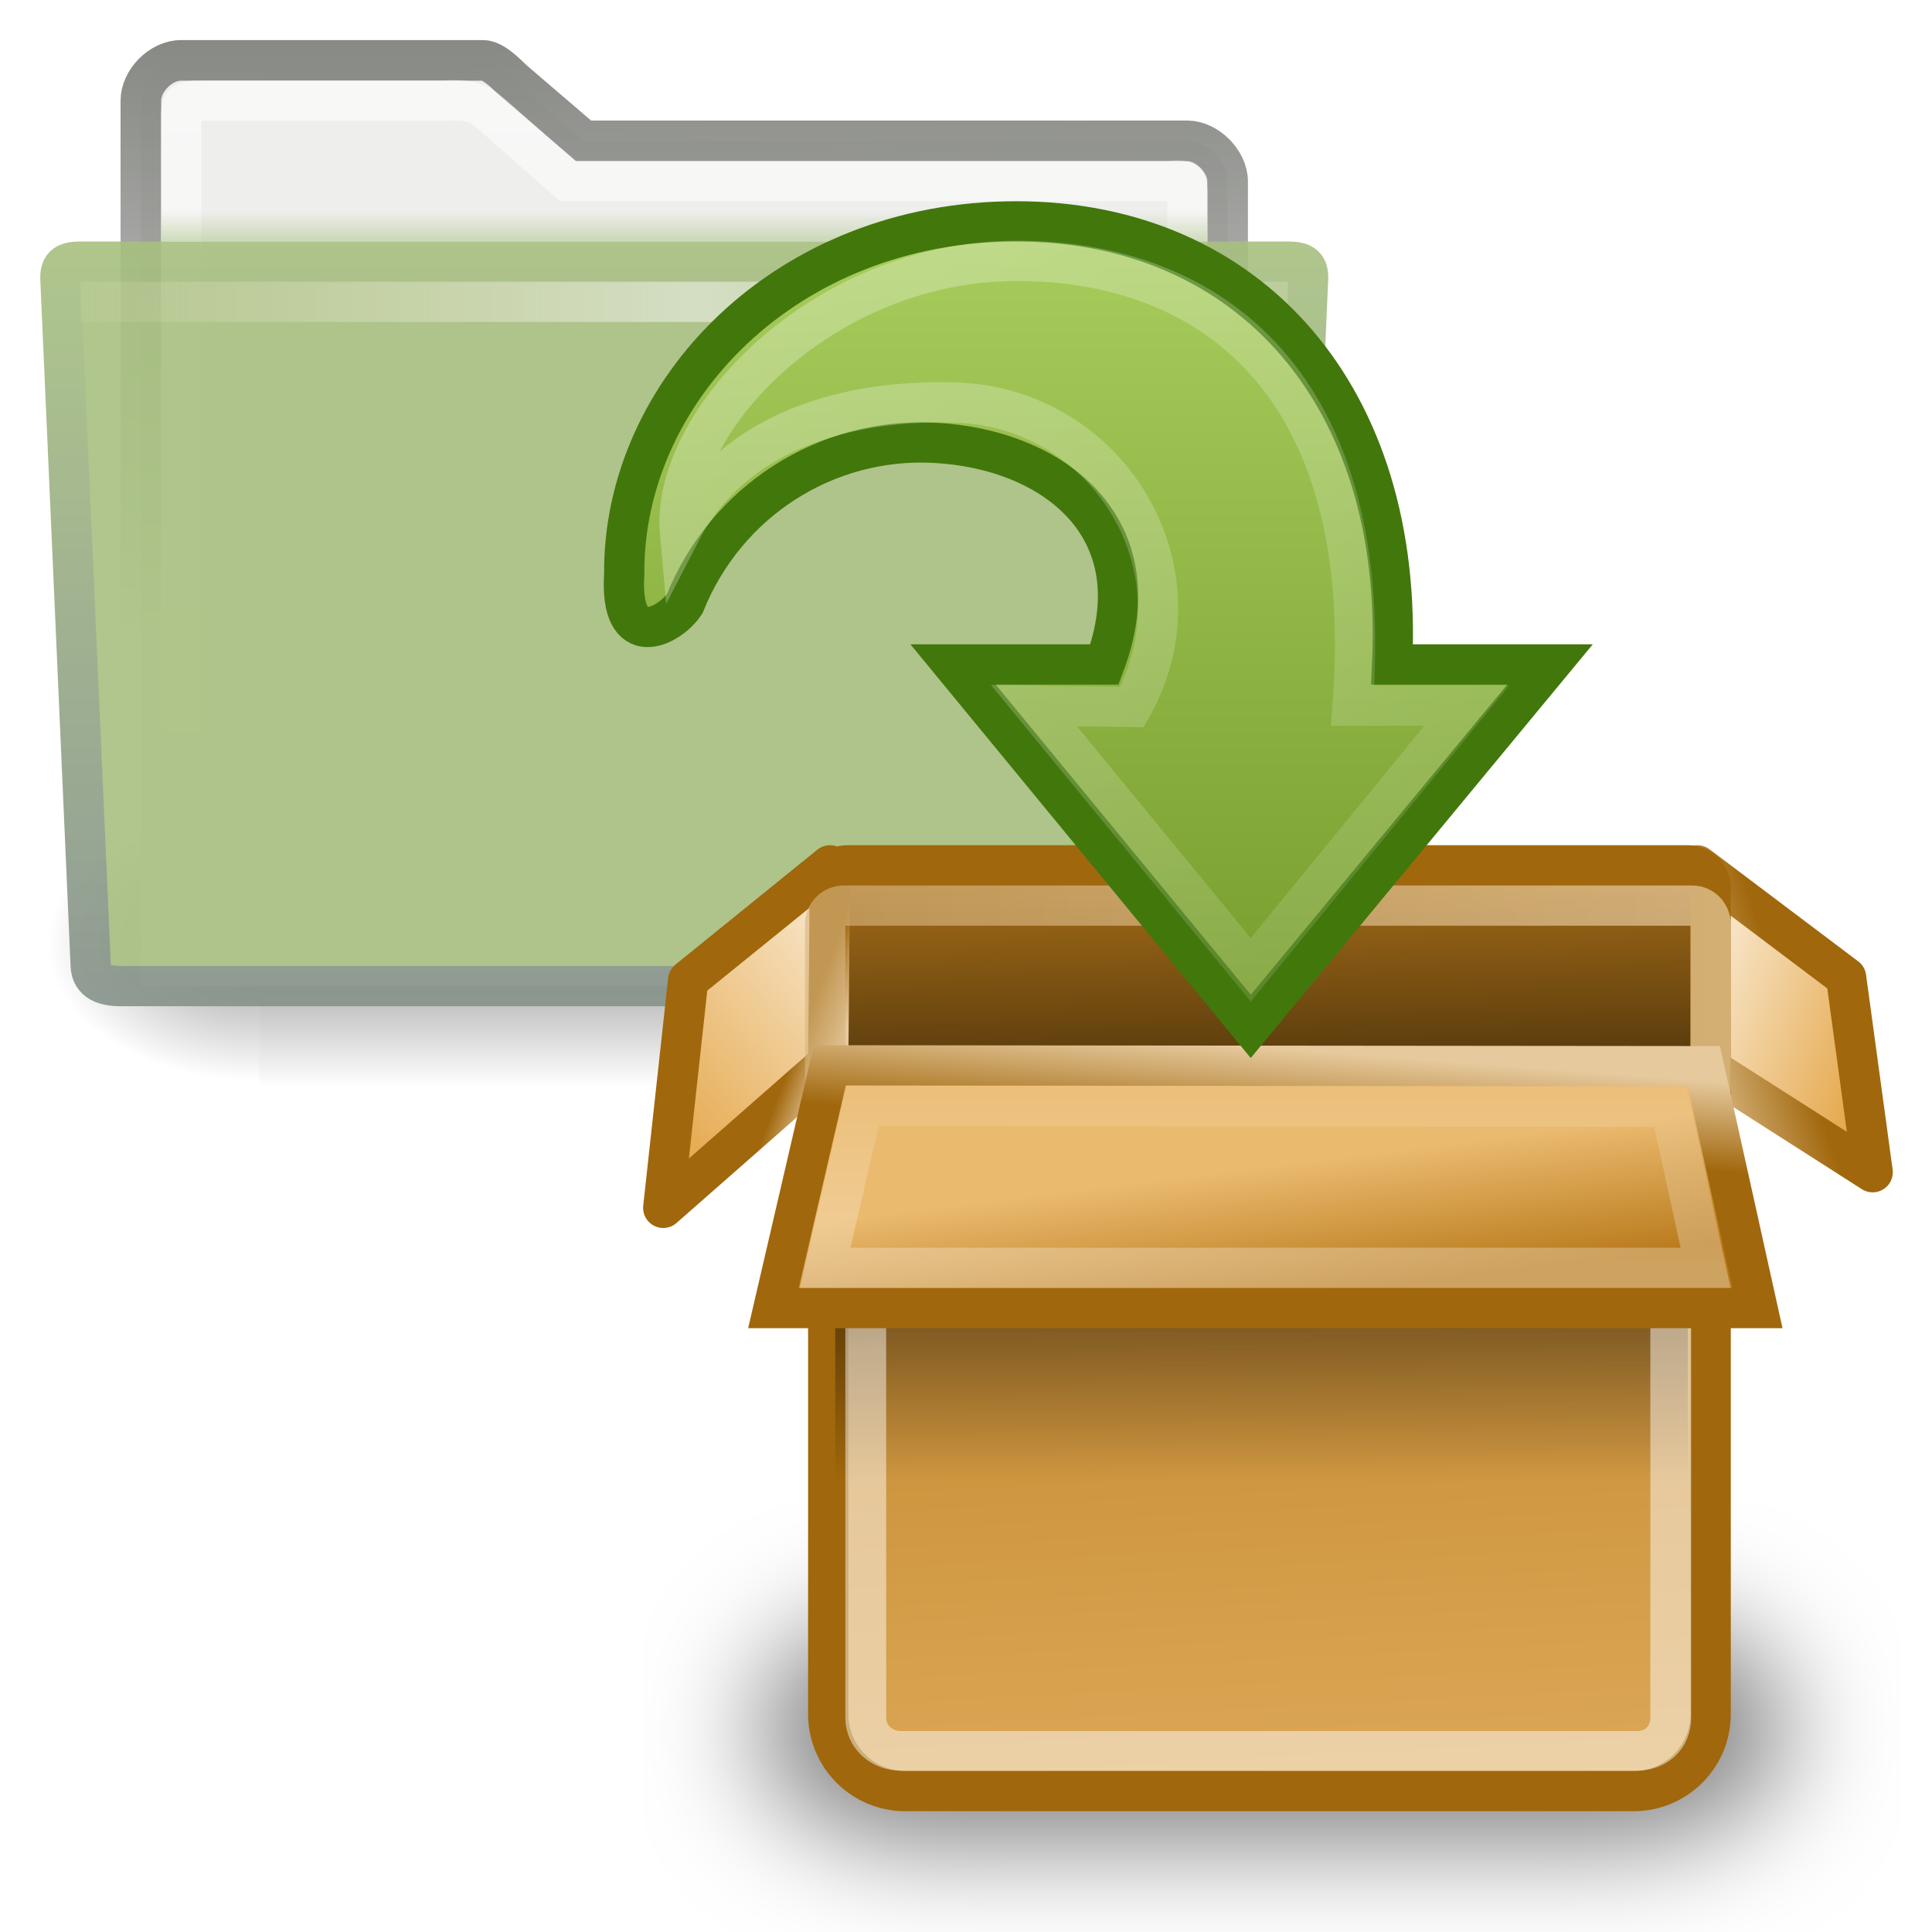
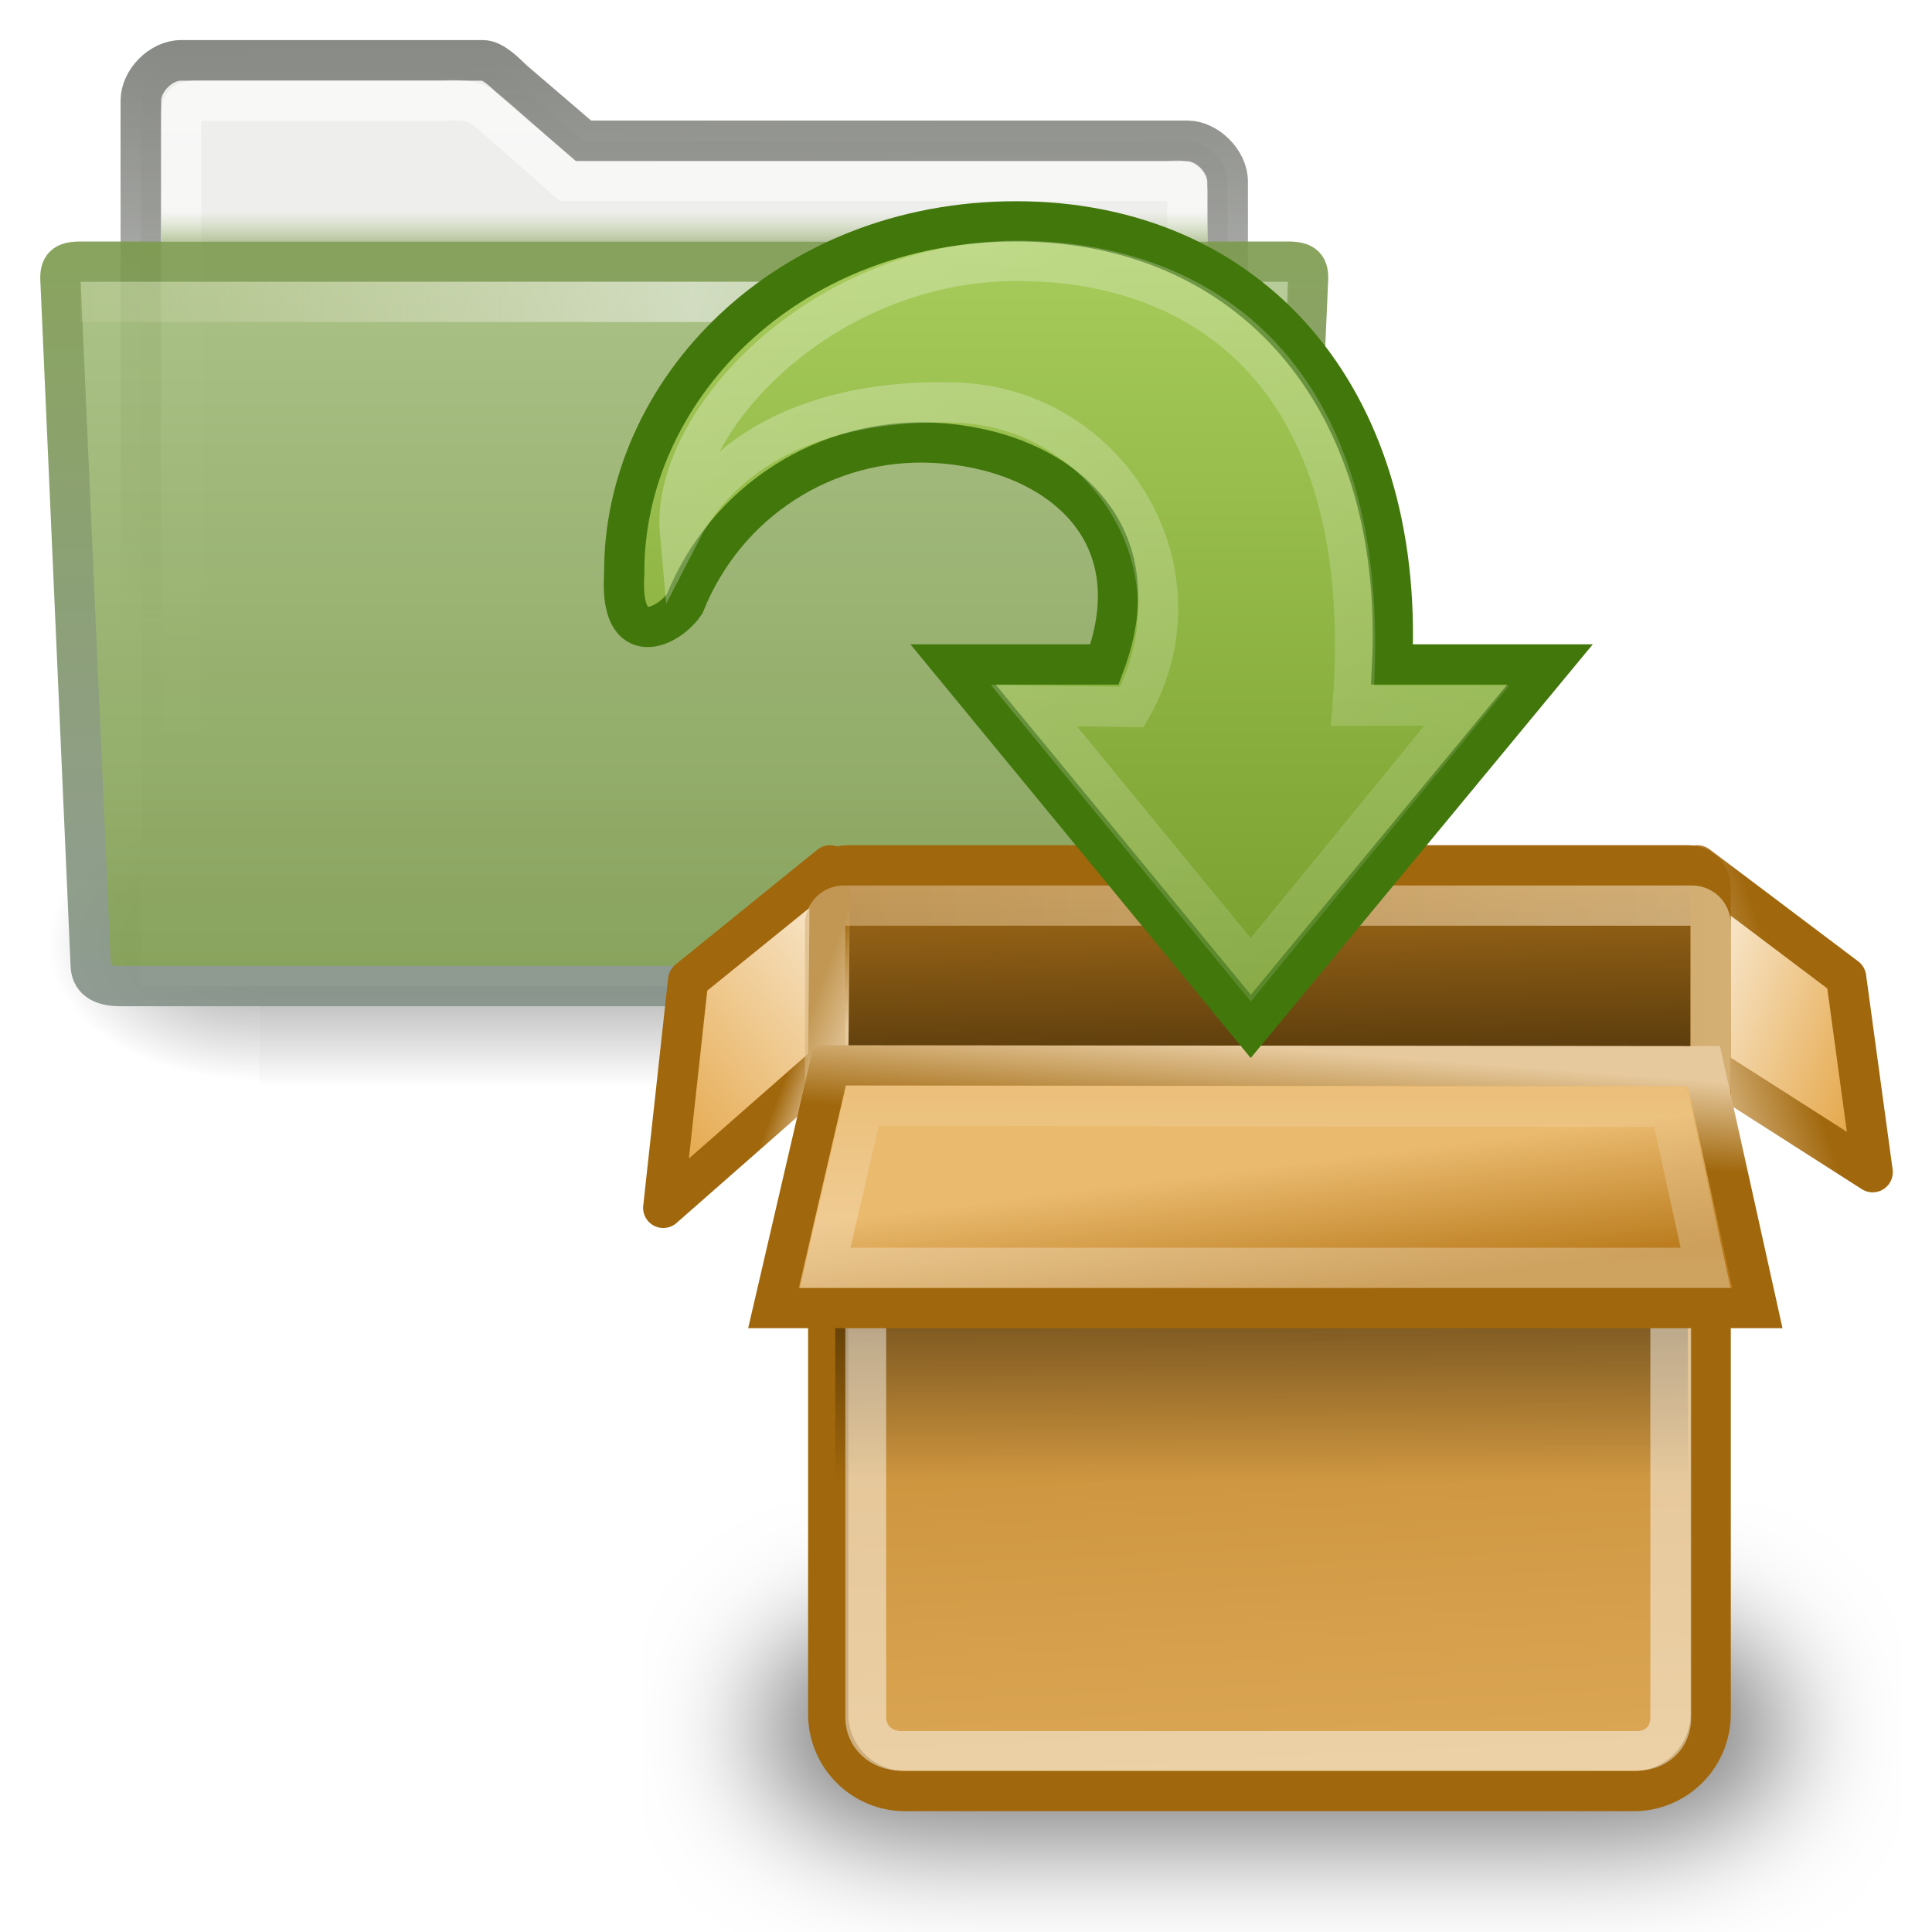
<svg xmlns="http://www.w3.org/2000/svg" xmlns:xlink="http://www.w3.org/1999/xlink" width="48px" height="48px" id="svg7733">
  <defs id="defs7735">
    <linearGradient id="linearGradient5113">
      <stop id="stop5115" offset="0" style="stop-color:white;stop-opacity:1;" />
      <stop id="stop5117" offset="1" style="stop-color:white;stop-opacity:0;" />
    </linearGradient>
    <linearGradient xlink:href="#linearGradient5113" id="linearGradient5807" gradientUnits="userSpaceOnUse" gradientTransform="matrix(0.6206223,0,0,0.6141576,-21.73445,-0.6310532)" x1="58.749" y1="2.048" x2="105.324" y2="58.048" />
    <linearGradient id="linearGradient3163">
      <stop style="stop-color:#a7cc5c;stop-opacity:1" offset="0" id="stop3165" />
      <stop style="stop-color:#789e2d;stop-opacity:1" offset="1" id="stop3167" />
    </linearGradient>
    <linearGradient xlink:href="#linearGradient3163" id="linearGradient3169" x1="17" y1="7" x2="17" y2="26" gradientUnits="userSpaceOnUse" gradientTransform="matrix(1.000019,0,0,0.9999995,10.00945,-0.9999932)" />
    <linearGradient id="linearGradient6381">
      <stop style="stop-color:#ffffff;stop-opacity:1;" offset="0" id="stop6383" />
      <stop style="stop-color:#ffffff;stop-opacity:0;" offset="1" id="stop6385" />
    </linearGradient>
    <linearGradient xlink:href="#linearGradient6381" id="linearGradient6387" x1="23.158" y1="11.361" x2="23.158" y2="5.528" gradientUnits="userSpaceOnUse" />
    <linearGradient xlink:href="#linearGradient6190" id="linearGradient6254" gradientUnits="userSpaceOnUse" x1="24.883" y1="14.295" x2="25.148" y2="10.942" gradientTransform="matrix(0.7002263,0,0,0.6657952,15.32512,18.8504)" />
    <linearGradient xlink:href="#linearGradient4210" id="linearGradient6252" gradientUnits="userSpaceOnUse" gradientTransform="matrix(0.7002263,0,0,0.885443,15.32512,8.088212)" x1="17.327" y1="24.164" x2="17.702" y2="27.945" />
    <linearGradient id="linearGradient6242">
      <stop style="stop-color:#d7b47f;stop-opacity:1;" offset="0" id="stop6244" />
      <stop style="stop-color:#f4dbb3;stop-opacity:1" offset="1" id="stop6246" />
    </linearGradient>
    <linearGradient xlink:href="#linearGradient6242" id="linearGradient6988" x1="5.579" y1="3.274" x2="27.621" y2="3.274" gradientUnits="userSpaceOnUse" gradientTransform="matrix(1,0,0,0.8333333,15.00046,21.2492)" />
    <linearGradient xlink:href="#linearGradient6190" id="linearGradient6198" gradientUnits="userSpaceOnUse" x1="6.675" y1="10.141" x2="8" y2="10.654" gradientTransform="matrix(0.7002263,0,0,0.7201375,15.32512,18.12675)" />
    <linearGradient xlink:href="#linearGradient6210" id="linearGradient6218" gradientUnits="userSpaceOnUse" gradientTransform="matrix(0.7002263,0,0,0.957713,15.32512,6.486158)" x1="8" y1="16.527" x2="1.827" y2="23.5" />
    <linearGradient id="linearGradient6234">
      <stop style="stop-color:#ffffff;stop-opacity:1;" offset="0" id="stop6236" />
      <stop style="stop-color:#ffffff;stop-opacity:0;" offset="1" id="stop6238" />
    </linearGradient>
    <linearGradient xlink:href="#linearGradient6234" id="linearGradient6240" x1="29.953" y1="32.242" x2="27.596" y2="14.148" gradientUnits="userSpaceOnUse" />
    <linearGradient id="linearGradient6222">
      <stop style="stop-color:#000000;stop-opacity:1;" offset="0" id="stop6224" />
      <stop style="stop-color:#000000;stop-opacity:0;" offset="1" id="stop6226" />
    </linearGradient>
    <linearGradient xlink:href="#linearGradient6222" id="linearGradient6228" x1="24.5" y1="17.812" x2="24.5" y2="26.188" gradientUnits="userSpaceOnUse" gradientTransform="matrix(0.7002263,0,0,0.699999,15.32512,18.45904)" />
    <linearGradient id="linearGradient6204">
      <stop id="stop6206" offset="0" style="stop-color:#120c02;stop-opacity:1;" />
      <stop id="stop6208" offset="1" style="stop-color:#b97a1b;stop-opacity:1;" />
    </linearGradient>
    <linearGradient xlink:href="#linearGradient6204" id="linearGradient4879" gradientUnits="userSpaceOnUse" gradientTransform="matrix(0.7096774,0,0,0.2991034,11.62949,16.17693)" x1="24.99" y1="49.424" x2="23.452" y2="14.383" />
    <linearGradient id="linearGradient6190">
      <stop style="stop-color:#a0670c;stop-opacity:1;" offset="0" id="stop6192" />
      <stop style="stop-color:#e6c99d;stop-opacity:1;" offset="1" id="stop6194" />
    </linearGradient>
    <linearGradient xlink:href="#linearGradient6190" id="linearGradient6200" gradientUnits="userSpaceOnUse" x1="41.448" y1="9.345" x2="37.308" y2="10.742" gradientTransform="matrix(0.7002263,0,0,0.7218186,15.32512,18.12662)" />
    <linearGradient id="linearGradient6210">
      <stop id="stop6212" offset="0" style="stop-color:#f9ead2;stop-opacity:1;" />
      <stop id="stop6214" offset="1" style="stop-color:#e4a546;stop-opacity:1;" />
    </linearGradient>
    <linearGradient xlink:href="#linearGradient6210" id="linearGradient6216" gradientUnits="userSpaceOnUse" gradientTransform="matrix(0.7002263,0,0,0.9599488,15.32512,6.45885)" x1="37.308" y1="20.232" x2="43.588" y2="23.422" />
    <linearGradient id="linearGradient4210">
      <stop style="stop-color:#eaba6f;stop-opacity:1;" offset="0" id="stop4212" />
      <stop style="stop-color:#b97a1b;stop-opacity:1;" offset="1" id="stop4214" />
    </linearGradient>
    <linearGradient xlink:href="#linearGradient4210" id="linearGradient6232" gradientUnits="userSpaceOnUse" gradientTransform="matrix(0.7072142,0,0,0.8394801,11.73663,11.57124)" x1="24.99" y1="49.424" x2="23.452" y2="14.383" />
    <filter x="-0.111" width="1.222" y="-0.507" height="2.014" id="filter6290">
      <feGaussianBlur stdDeviation="2.029" id="feGaussianBlur6292" />
    </filter>
    <linearGradient gradientTransform="matrix(1.00334,0,0,1,-8.237468,8)" y2="19.958" x2="71.999" y1="14.258" x1="71.999" gradientUnits="userSpaceOnUse" id="linearGradient4305-4-8">
      <stop id="stop4307-0-1" style="stop-color:#feebd6;stop-opacity:0;" offset="0.004" />
      <stop offset="0.461" style="stop-color:#f5f5f5;stop-opacity:0.53" id="stop4309-8-0" />
      <stop id="stop4311-0-3" style="stop-color:#f5f5f5;stop-opacity:0" offset="1" />
    </linearGradient>
    <linearGradient xlink:href="#linearGradient4305-4-8" id="linearGradient10810" gradientUnits="userSpaceOnUse" gradientTransform="matrix(0.3102479,0,0,0.942809,-3.045694,-26.27921)" x1="7.238" y1="36.005" x2="132.86" y2="35.858" />
    <linearGradient gradientTransform="matrix(1.00334,0,0,1,-8.237468,8)" y2="19.958" x2="71.999" y1="14.258" x1="71.999" gradientUnits="userSpaceOnUse" id="linearGradient10580">
      <stop id="stop10582" style="stop-color:#a7c080;stop-opacity:0" offset="0.25" />
-       <stop id="stop10584" style="stop-color:#a7c080;stop-opacity:1" offset="1" />
+       <stop id="stop10584" style="stop-color:#7c9a4c;stop-opacity:1" offset="1" />
    </linearGradient>
    <linearGradient xlink:href="#linearGradient10580" id="linearGradient10808" gradientUnits="userSpaceOnUse" gradientTransform="matrix(0.2402106,0,0,0.1666666,1.625548,1.333333)" x1="65.307" y1="22" x2="65.307" y2="28.004" />
    <linearGradient id="linearGradient10572">
-       <stop style="stop-color:#a7c080;stop-opacity:1" offset="0" id="stop10574" />
+       <stop style="stop-color:#7c9a4c;stop-opacity:1" offset="0" id="stop10574" />
      <stop style="stop-color:#859289;stop-opacity:1" offset="1" id="stop10576" />
    </linearGradient>
    <linearGradient xlink:href="#linearGradient10572" id="linearGradient10806" gradientUnits="userSpaceOnUse" x1="151" y1="64" x2="151" y2="83" gradientTransform="matrix(0.9997295,0,0,1.000007,-132.9596,-58.00054)" />
    <linearGradient id="linearGradient10566">
      <stop style="stop-color:#a7c080;stop-opacity:1" offset="0" id="stop10568" />
-       <stop style="stop-color:#a7c080;stop-opacity:1" offset="1" id="stop10570" />
+       <stop style="stop-color:#7c9a4c;stop-opacity:1" offset="1" id="stop10570" />
    </linearGradient>
    <linearGradient xlink:href="#linearGradient10566" id="linearGradient10804" gradientUnits="userSpaceOnUse" gradientTransform="matrix(0.2421199,0,0,0.2368403,10.15461,-72.05801)" x1="28.273" y1="325.342" x2="28.272" y2="409.804" />
    <linearGradient id="linearGradient17648">
      <stop id="stop17650" offset="0" style="stop-color:#ffffff;stop-opacity:0.6" />
      <stop id="stop17652" offset="1" style="stop-color:#ffffff;stop-opacity:0;" />
    </linearGradient>
    <linearGradient xlink:href="#linearGradient17648" id="linearGradient17646" gradientUnits="userSpaceOnUse" x1="24.001" y1="10.239" x2="24" y2="38.763" gradientTransform="matrix(0.6666651,0,0,0.6666659,-3.8757186e-4,-4.833297)" />
    <linearGradient id="linearGradient6293">
      <stop style="stop-color:#888a85;stop-opacity:1" offset="0" id="stop6295" />
      <stop style="stop-color:#555753;stop-opacity:0" offset="1" id="stop6297" />
    </linearGradient>
    <linearGradient xlink:href="#linearGradient6293" id="linearGradient17644" gradientUnits="userSpaceOnUse" x1="24" y1="8.765" x2="24.046" y2="31.23" gradientTransform="matrix(0.6792506,0,0,0.6663604,-0.3024406,-4.825814)" />
    <radialGradient xlink:href="#linearGradient5060" id="radialGradient2099" gradientUnits="userSpaceOnUse" gradientTransform="matrix(-2.774389,0,0,1.969706,112.7623,-872.8854)" cx="605.714" cy="486.648" fx="605.714" fy="486.648" r="117.143" />
    <linearGradient id="linearGradient5060">
      <stop style="stop-color:black;stop-opacity:1;" offset="0" id="stop5062" />
      <stop style="stop-color:black;stop-opacity:0;" offset="1" id="stop5064" />
    </linearGradient>
    <radialGradient xlink:href="#linearGradient5060" id="radialGradient2097" gradientUnits="userSpaceOnUse" gradientTransform="matrix(2.774389,0,0,1.969706,-1891.633,-872.8854)" cx="605.714" cy="486.648" fx="605.714" fy="486.648" r="117.143" />
    <linearGradient id="linearGradient5048">
      <stop style="stop-color:black;stop-opacity:0;" offset="0" id="stop5050" />
      <stop id="stop5056" offset="0.5" style="stop-color:black;stop-opacity:1;" />
      <stop style="stop-color:black;stop-opacity:0;" offset="1" id="stop5052" />
    </linearGradient>
    <linearGradient xlink:href="#linearGradient5048" id="linearGradient2095" gradientUnits="userSpaceOnUse" gradientTransform="matrix(2.774389,0,0,1.969706,-1892.179,-872.8854)" x1="302.857" y1="366.648" x2="302.857" y2="609.505" />
  </defs>
  <g id="layer1">
    <g id="g13071" transform="matrix(1.5760178e-2,0,0,1.4633417e-2,31.01766,22.20521)" style="display:inline">
      <rect y="-150.697" x="-1559.252" height="478.357" width="1339.633" id="rect13073" style="opacity:0.402;fill:url(#linearGradient2095);fill-opacity:1;fill-rule:nonzero;stroke:none;stroke-width:1;stroke-linecap:round;stroke-linejoin:miter;marker:none;marker-start:none;marker-mid:none;marker-end:none;stroke-miterlimit:4;stroke-dasharray:none;stroke-dashoffset:0;stroke-opacity:1;visibility:visible;display:inline;overflow:visible" />
      <path id="path13075" d="M -219.619,-150.68 C -219.619,-150.68 -219.619,327.65 -219.619,327.65 C -76.745,328.551 125.781,220.481 125.781,88.454 C 125.781,-43.572 -33.655,-150.68 -219.619,-150.68 z" style="opacity:0.402;fill:url(#radialGradient2097);fill-opacity:1;fill-rule:nonzero;stroke:none;stroke-width:1;stroke-linecap:round;stroke-linejoin:miter;marker:none;marker-start:none;marker-mid:none;marker-end:none;stroke-miterlimit:4;stroke-dasharray:none;stroke-dashoffset:0;stroke-opacity:1;visibility:visible;display:inline;overflow:visible" />
      <path style="opacity:0.402;fill:url(#radialGradient2099);fill-opacity:1;fill-rule:nonzero;stroke:none;stroke-width:1;stroke-linecap:round;stroke-linejoin:miter;marker:none;marker-start:none;marker-mid:none;marker-end:none;stroke-miterlimit:4;stroke-dasharray:none;stroke-dashoffset:0;stroke-opacity:1;visibility:visible;display:inline;overflow:visible" d="M -1559.252,-150.68 C -1559.252,-150.68 -1559.252,327.65 -1559.252,327.65 C -1702.127,328.551 -1904.652,220.481 -1904.652,88.454 C -1904.652,-43.572 -1745.216,-150.68 -1559.252,-150.68 z" id="path13077" />
    </g>
    <path d="M 30.5,4.5 C 30.494,4 29.986,3.5 29.5,3.5 L 14.5,3.5 L 12.75,2 C 12.569,1.827 12.255,1.5 12,1.5 L 4.5,1.5 C 3.988,1.5 3.5,2.011 3.5,2.5 L 3.5,3.5 L 3.5,24.5 L 30.5,24.5 L 30.5,4.5 z" id="path15" style="fill:#eeeeec;fill-opacity:1;stroke:url(#linearGradient17644);stroke-width:1.009;stroke-miterlimit:4;stroke-dasharray:none" />
    <path d="M 29.5,5 C 29.509,4.459 29.499,4.468 29,4.5 L 14.1,4.5 L 12.4,3 C 11.919,2.589 11.852,2.458 11,2.5 L 5,2.5 C 4.523,2.5 4.5,2.542 4.5,3 L 4.5,23.5 L 29.5,23.5 L 29.5,5 z" id="path7263" style="opacity:1;fill:none;fill-opacity:1;stroke:url(#linearGradient17646);stroke-width:1;stroke-miterlimit:4;stroke-dasharray:none;stroke-opacity:1" />
    <path style="opacity:0.9;fill:url(#linearGradient10804);fill-opacity:1;stroke:url(#linearGradient10806);stroke-width:1;stroke-miterlimit:4;stroke-dasharray:none;stroke-opacity:1;display:inline;enable-background:new" id="path40085" d="M 31.746,24 C 31.725,24.39 31.397,24.5 30.996,24.5 L 3.004,24.5 C 2.603,24.5 2.275,24.39 2.254,24 L 1.504,7 C 1.475,6.61 1.603,6.5 2.004,6.5 L 31.996,6.5 C 32.397,6.5 32.526,6.61 32.496,7 L 31.746,24 L 31.746,24 z" />
    <path style="opacity:0.5;fill:url(#linearGradient10808);fill-opacity:1;display:inline;enable-background:new" id="path50" d="M 4,5 C 4.002,5.292 4.005,5.626 4.007,6 L 29.993,6 C 29.995,5.626 29.998,5.292 30,5 L 4,5 L 4,5 z" />
    <rect ry="0" rx="0" y="7" x="2" height="1" width="30" id="rect3521-5-0" style="fill:url(#linearGradient10810);fill-opacity:1;stroke:none;display:inline;enable-background:new" />
    <rect style="opacity:0.5;fill:#000000;fill-opacity:1;fill-rule:nonzero;stroke:none;stroke-width:1;stroke-linecap:butt;stroke-linejoin:round;marker:none;marker-start:none;marker-mid:none;marker-end:none;stroke-miterlimit:4;stroke-dasharray:none;stroke-dashoffset:0;stroke-opacity:1;visibility:visible;display:block;overflow:visible;filter:url(#filter6290);enable-background:accumulate" id="rect6264" width="36.5" height="8" x="5" y="31" rx="5.712" ry="5.714" transform="matrix(0.7002263,0,0,0.699999,15.32512,18.45904)" />
    <rect style="opacity:1;fill:url(#linearGradient6232);fill-opacity:1;fill-rule:nonzero;stroke:#a0670c;stroke-width:1;stroke-linecap:butt;stroke-linejoin:miter;marker:none;marker-start:none;marker-mid:none;marker-end:none;stroke-miterlimit:4;stroke-dasharray:none;stroke-dashoffset:0;stroke-opacity:1;visibility:visible;display:block;overflow:visible;enable-background:accumulate" id="rect4873" width="21.924" height="17.99" x="20.577" y="26.509" rx="1.914" ry="1.914" />
    <path style="opacity:1;fill:url(#linearGradient6216);fill-opacity:1;fill-rule:nonzero;stroke:url(#linearGradient6200);stroke-width:1;stroke-linecap:butt;stroke-linejoin:round;marker:none;marker-start:none;marker-mid:none;marker-end:none;stroke-miterlimit:4;stroke-dasharray:none;stroke-dashoffset:0;stroke-opacity:1;visibility:visible;display:block;overflow:visible;enable-background:accumulate" d="M 42.284,26.413 L 46.526,29.123 L 45.866,24.284 L 42.171,21.499 L 42.284,26.413 z" id="path4881" />
    <rect ry="0.554" rx="0.552" y="21.499" x="20.5" height="6.41" width="22" id="rect4877" style="opacity:1;fill:url(#linearGradient4879);fill-opacity:1;fill-rule:nonzero;stroke:#a0670c;stroke-width:1;stroke-linecap:butt;stroke-linejoin:miter;marker:none;marker-start:none;marker-mid:none;marker-end:none;stroke-miterlimit:4;stroke-dasharray:none;stroke-dashoffset:0;stroke-opacity:1;visibility:visible;display:block;overflow:visible;enable-background:accumulate" />
    <rect style="opacity:0.553;fill:url(#linearGradient6228);fill-opacity:1;fill-rule:nonzero;stroke:none;stroke-width:1;stroke-linecap:butt;stroke-linejoin:miter;marker:none;marker-start:none;marker-mid:none;marker-end:none;stroke-miterlimit:4;stroke-dasharray:none;stroke-dashoffset:0;stroke-opacity:1;visibility:visible;display:block;overflow:visible;enable-background:accumulate" id="rect6220" width="21.182" height="8.137" x="20.752" y="29.134" />
    <path xlink:href="#rect4873" style="opacity:0.476;fill:none;fill-opacity:1;fill-rule:nonzero;stroke:url(#linearGradient6240);stroke-width:1.005;stroke-linecap:butt;stroke-linejoin:miter;marker:none;marker-start:none;marker-mid:none;marker-end:none;stroke-miterlimit:4;stroke-dasharray:none;stroke-dashoffset:0;stroke-opacity:1;visibility:visible;display:block;overflow:visible;enable-background:accumulate" id="path6230" d="M 22.5,27.562 C 22.022,27.562 21.625,27.96 21.625,28.438 L 21.625,42.594 C 21.625,43.072 22.001,43.437 22.5,43.438 L 40.594,43.438 C 41.092,43.438 41.438,43.092 41.438,42.594 L 41.438,28.438 C 41.438,27.939 41.072,27.562 40.594,27.562 L 22.5,27.562 z" transform="matrix(1.009464,0,0,0.9802844,-0.3202125,0.9189045)" />
    <path style="opacity:1;fill:url(#linearGradient6218);fill-opacity:1;fill-rule:nonzero;stroke:url(#linearGradient6198);stroke-width:1;stroke-linecap:butt;stroke-linejoin:round;marker:none;marker-start:none;marker-mid:none;marker-end:none;stroke-miterlimit:4;stroke-dasharray:none;stroke-dashoffset:0;stroke-opacity:1;visibility:visible;display:block;overflow:visible;enable-background:accumulate" d="M 20.621,21.499 L 20.577,26.408 L 16.478,30.009 L 17.097,24.353 L 20.621,21.499 z" id="path4883" />
    <rect style="opacity:0.614;fill:none;fill-opacity:1;fill-rule:evenodd;stroke:url(#linearGradient6988);stroke-width:1;stroke-linecap:round;stroke-linejoin:round;stroke-miterlimit:4;stroke-dasharray:none;stroke-dashoffset:0.7;stroke-opacity:1" id="rect6003" width="22" height="5" x="20.5" y="22.499" rx="0.463" ry="0.463" />
    <path style="opacity:1;fill:url(#linearGradient6252);fill-opacity:1;fill-rule:nonzero;stroke:url(#linearGradient6254);stroke-width:1;stroke-linecap:butt;stroke-linejoin:miter;marker:none;marker-start:none;marker-mid:none;marker-end:none;stroke-miterlimit:4;stroke-dasharray:none;stroke-dashoffset:0;stroke-opacity:1;visibility:visible;display:block;overflow:visible;enable-background:accumulate" d="M 20.617,26.468 L 19.217,32.499 L 43.663,32.499 L 42.331,26.489 L 20.617,26.468 z" id="path4885" />
    <path style="opacity:0.3;fill:none;fill-opacity:1;fill-rule:nonzero;stroke:url(#linearGradient6387);stroke-width:1;stroke-linecap:butt;stroke-linejoin:miter;marker:none;marker-start:none;marker-mid:none;marker-end:none;stroke-miterlimit:4;stroke-dasharray:none;stroke-dashoffset:0;stroke-opacity:1;visibility:visible;display:block;overflow:visible;enable-background:accumulate" id="path5406" d="M 6.438,7.469 L 5.5,11.5 L 27.375,11.5 L 26.5,7.5 L 6.438,7.469 z" transform="translate(15,19.9992)" />
    <path style="fill:url(#linearGradient3169);fill-opacity:1;fill-rule:nonzero;stroke:#42770c;stroke-width:1;stroke-linecap:butt;stroke-linejoin:miter;marker:none;marker-start:none;marker-mid:none;marker-end:none;stroke-miterlimit:4;stroke-dasharray:none;stroke-dashoffset:0;stroke-opacity:1;visibility:visible;display:inline;overflow:visible" d="M 38.51,16.508 L 31.075,25.5 L 23.678,16.508 L 27.441,16.508 C 28.706,13.139 26.203,11.15 23.196,11 C 20.534,10.868 18.042,12.434 17.01,15 C 16.632,15.571 15.382,16.216 15.509,14.251 C 15.478,9.742 19.507,5.49 25.267,5.5 C 31.027,5.51 34.904,9.836 34.587,16.508 L 38.51,16.508 z" id="path5792" />
    <path id="path5798" d="M 36.441,17.532 L 31.075,24.094 L 25.688,17.532 L 28.122,17.565 C 30.01,14.189 27.552,10.105 23.718,10 C 20.631,9.915 18.073,10.947 16.893,13.242 C 16.645,10.52 20.38,6.503 25.228,6.482 C 30.077,6.46 34.222,9.538 33.605,17.532 L 36.441,17.532 z" style="opacity:0.354;fill:none;fill-opacity:1;fill-rule:nonzero;stroke:url(#linearGradient5807);stroke-width:1;stroke-linecap:butt;stroke-linejoin:miter;marker:none;marker-start:none;marker-mid:none;marker-end:none;stroke-miterlimit:4;stroke-dasharray:none;stroke-dashoffset:0;stroke-opacity:1;visibility:visible;display:inline;overflow:visible;enable-background:accumulate" />
  </g>
</svg>
